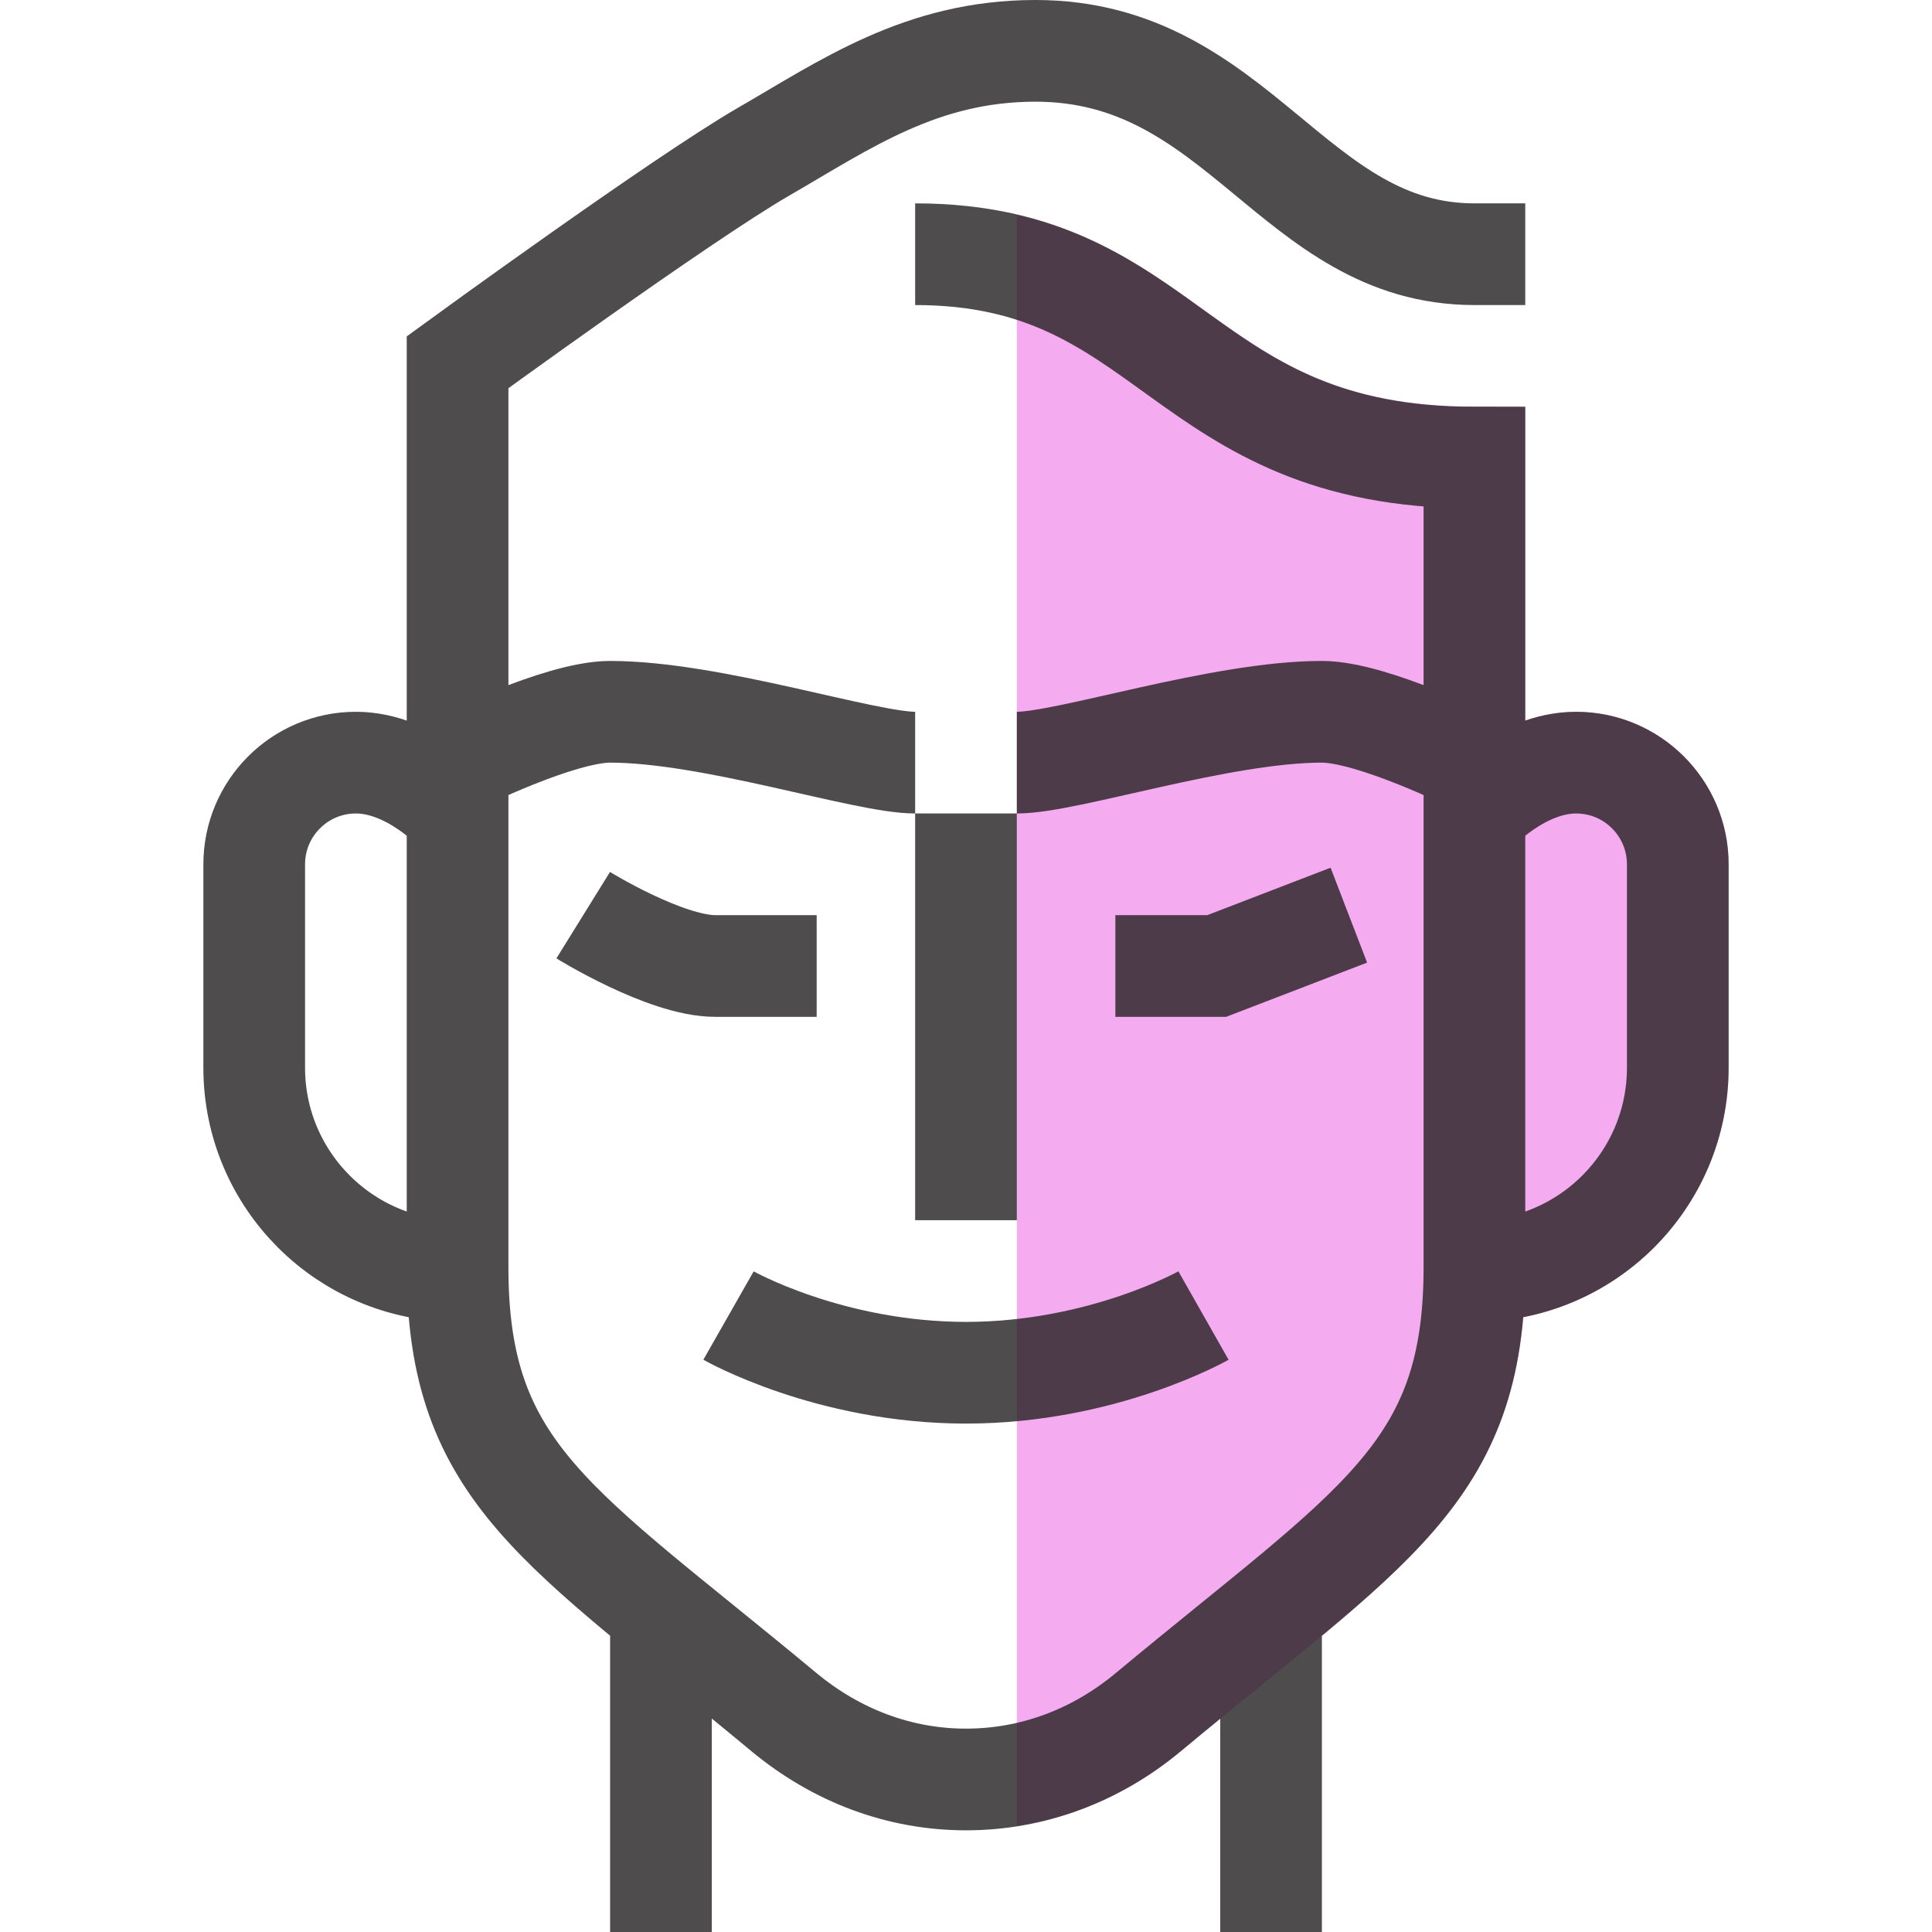
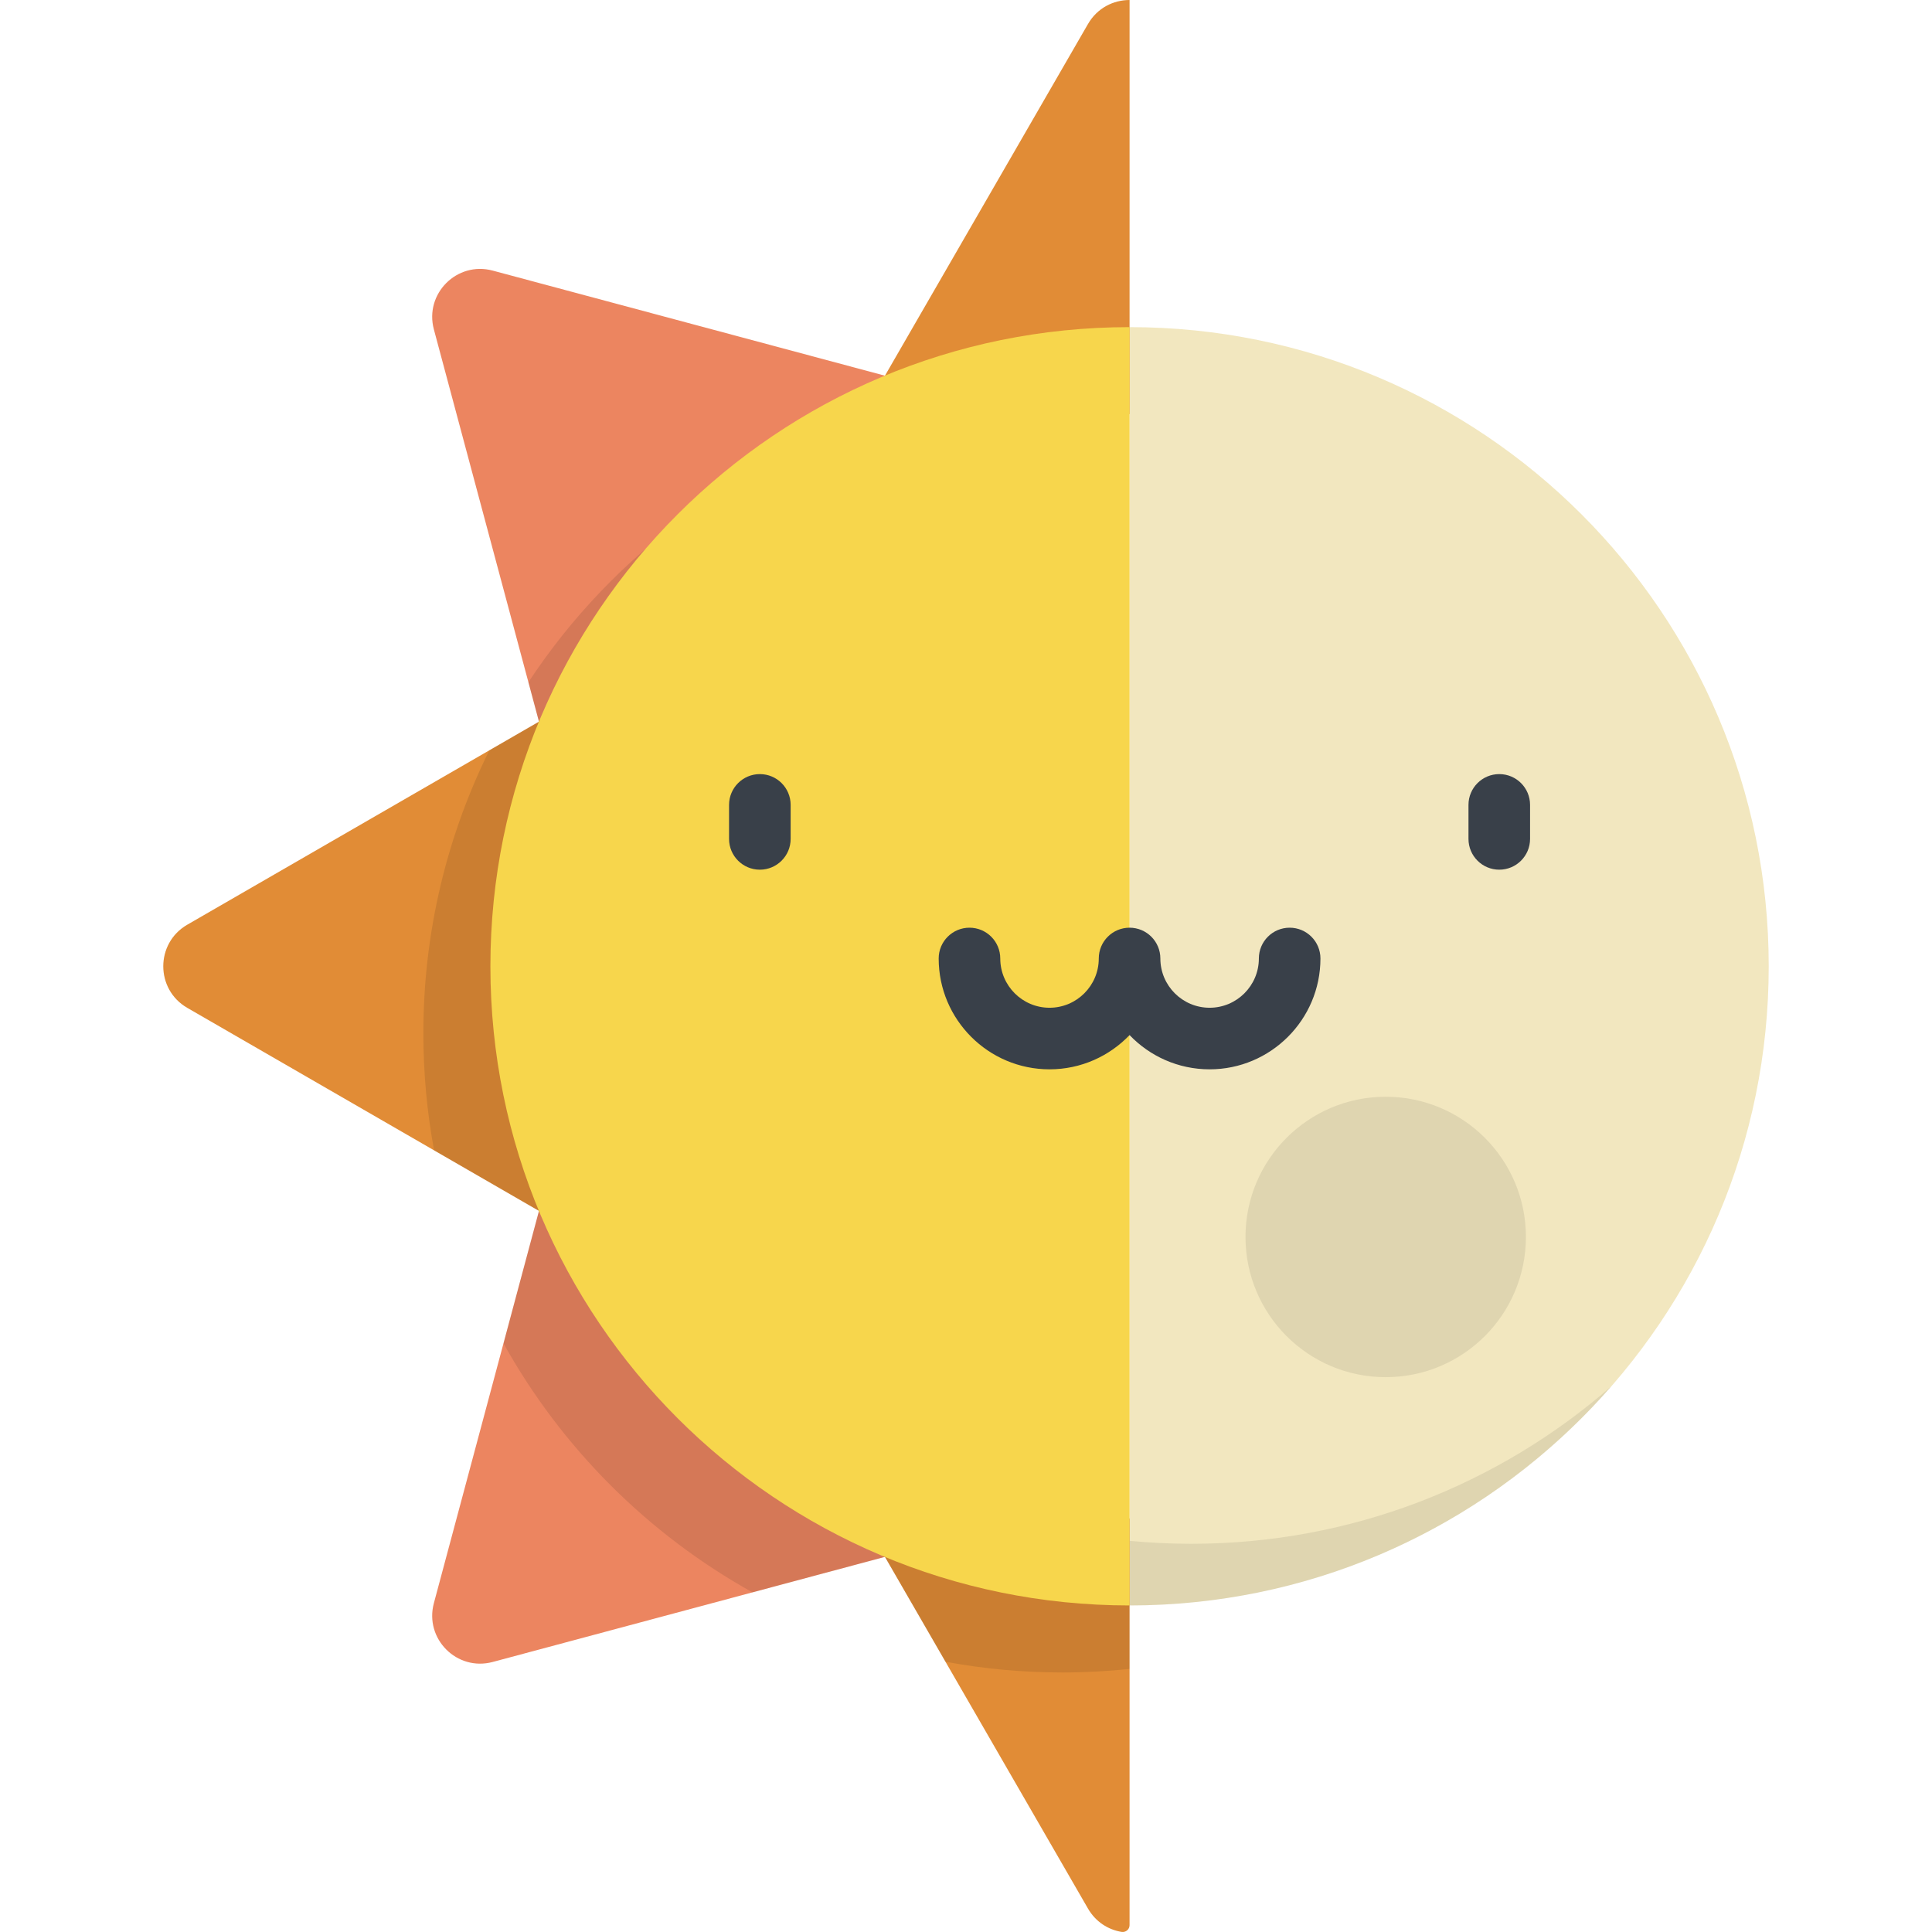
- <svg xmlns="http://www.w3.org/2000/svg" enable-background="new 0 0 38 38" height="38" viewBox="0 0 38 38" width="38">
-   <path d="m31 14c-.358 0-.694.067-1 .172v-6.172h-1c-2.684 0-3.975-.93-5.34-1.915-.987-.711-2.077-1.487-3.66-1.859v31.686c1.17-.182 2.272-.674 3.226-1.469.582-.484 1.122-.922 1.62-1.326 3.039-2.465 4.83-3.917 5.114-7.21 2.299-.448 4.04-2.478 4.04-4.907v-4c0-1.654-1.346-3-3-3z" fill="#f4abef" />
-   <path d="m18 5c5.063 0 5.188 4 11 4v15.933c0 4.067-2 5.067-6.414 8.742-1.036.863-2.28 1.325-3.586 1.325-1.307 0-2.547-.466-3.586-1.329-4.414-3.671-6.414-4.671-6.414-8.738 0-2.165 0-17.808 0-17.808s4.405-3.209 6.02-4.142 3.105-1.983 5.347-1.983c4.008 0 5.07 4 8.633 4h1m-11 11v8m-7.529-6s1.613 1 2.599 1h1.993m5.875 0h1.993s2.599-1 2.599-1m-12.201 7.875s1.976 1.125 4.671 1.125c2.689 0 4.671-1.125 4.671-1.125m-14.671-9.875s-.896-1-2-1-2 .896-2 2v4c0 2.208 1.791 4 4 4m20 0c2.209 0 4-1.791 4-4v-4c0-1.104-.896-2-2-2s-2 1-2 1m-11-1c-1 0-4-1-6-1-1 0-3 1-3 1m20 0s-2-1-3-1c-2 0-5 1-6 1m-7 17v6m12-6v6" fill="none" opacity=".8" stroke="#231f20" stroke-miterlimit="10" stroke-width="2" />
+ <svg xmlns="http://www.w3.org/2000/svg" version="1.1" id="Layer_1" x="0px" y="0px" viewBox="0 0 512 512" style="enable-background:new 0 0 512 512;" xml:space="preserve">
+   <path style="fill:#F2E7BF;" d="M299.346,86.692c-0.001,0-0.002,0-0.003,0V425.46c0.001,0,0.002,0,0.003,0  c93.548,0,169.384-75.836,169.384-169.384S392.893,86.692,299.346,86.692z" />
+   <circle style="opacity:0.08;enable-background:new    ;" cx="367.226" cy="327.807" r="37.156" />
+   <path style="opacity:0.08;enable-background:new    ;" d="M315.682,409.122c-5.513,0-10.963-0.273-16.341-0.788v17.125  c0.001,0,0.002,0,0.003,0c50.932,0,96.608-22.484,127.66-58.062C397.235,393.378,358.299,409.122,315.682,409.122z" />
+   <path style="fill:#E18C36;" d="M288.327,6.362l-59.689,103.386h70.709V0C295.06,0,290.775,2.121,288.327,6.362z" />
+   <path style="fill:#EC8560;" d="M114.98,87.293l30.897,115.312l99.998-99.998L130.564,71.71  C121.102,69.175,112.445,77.832,114.98,87.293z" />
+   <path style="fill:#E18C36;" d="M49.633,267.094l103.386,59.689V185.366L49.633,245.055C41.15,249.953,41.15,262.197,49.633,267.094z  " />
+   <path style="fill:#EC8560;" d="M130.564,440.44l115.312-30.897l-99.998-99.998L114.98,424.857  C112.445,434.318,121.102,442.975,130.564,440.44z" />
+   <path style="fill:#E18C36;" d="M228.636,402.402l59.689,103.386c2.042,3.537,5.362,5.599,8.892,6.186  c1.11,0.185,2.127-0.66,2.127-1.785V402.402L228.636,402.402L228.636,402.402z" />
+   <path style="opacity:0.1;enable-background:new    ;" d="M140.033,180.793l5.845,21.812l92.608-92.608  C197.568,120.73,162.699,146.383,140.033,180.793z" />
+   <path style="opacity:0.1;enable-background:new    ;" d="M129.675,198.843c-11.184,22.609-17.48,48.067-17.48,74.999  c0,10.594,0.982,20.958,2.843,31.014l37.981,21.929V185.366L129.675,198.843z" />
+   <path style="opacity:0.1;enable-background:new    ;" d="M145.877,309.545l-12.447,46.453  c15.387,27.687,38.306,50.606,65.992,65.992l46.453-12.447L145.877,309.545z" />
+   <path style="opacity:0.1;enable-background:new    ;" d="M228.636,402.401l21.929,37.981c10.055,1.861,20.42,2.843,31.014,2.843  c6.003,0,11.927-0.33,17.767-0.94v-39.884H228.636z" />
+   <path style="fill:#F7D64C;" d="M129.962,256.075c0,93.548,75.836,169.384,169.384,169.384V86.692  C205.798,86.692,129.962,162.527,129.962,256.075z" />
+   <g>
+     <path style="fill:#394049;" d="M320.558,283.383c-8.33,0-15.862-3.486-21.212-9.076c-5.351,5.59-12.882,9.076-21.213,9.076   c-16.196,0-29.373-13.176-29.373-29.373c0-4.508,3.654-8.16,8.16-8.16c4.507,0,8.16,3.652,8.16,8.16   c0,7.197,5.856,13.053,13.053,13.053c7.197,0,13.053-5.856,13.053-13.053c0-4.508,3.654-8.16,8.16-8.16   c4.507,0,8.16,3.652,8.16,8.16c0,7.197,5.855,13.053,13.052,13.053c7.197,0,13.053-5.856,13.053-13.053   c0-4.508,3.654-8.16,8.16-8.16c4.507,0,8.16,3.652,8.16,8.16C349.93,270.207,336.754,283.383,320.558,283.383z" />
+     <path style="fill:#394049;" d="M201.368,230.475c-4.507,0-8.16-3.652-8.16-8.16v-9.01c0-4.508,3.654-8.16,8.16-8.16   s8.16,3.652,8.16,8.16v9.01C209.528,226.822,205.875,230.475,201.368,230.475z" />
+     <path style="fill:#394049;" d="M397.323,230.475c-4.507,0-8.16-3.652-8.16-8.16v-9.01c0-4.508,3.654-8.16,8.16-8.16   c4.507,0,8.16,3.652,8.16,8.16v9.01C405.483,226.822,401.829,230.475,397.323,230.475z" />
+   </g>
+   <g>
+ </g>
+   <g>
+ </g>
+   <g>
+ </g>
+   <g>
+ </g>
+   <g>
+ </g>
+   <g>
+ </g>
+   <g>
+ </g>
+   <g>
+ </g>
+   <g>
+ </g>
+   <g>
+ </g>
+   <g>
+ </g>
+   <g>
+ </g>
+   <g>
+ </g>
+   <g>
+ </g>
+   <g>
+ </g>
</svg>
